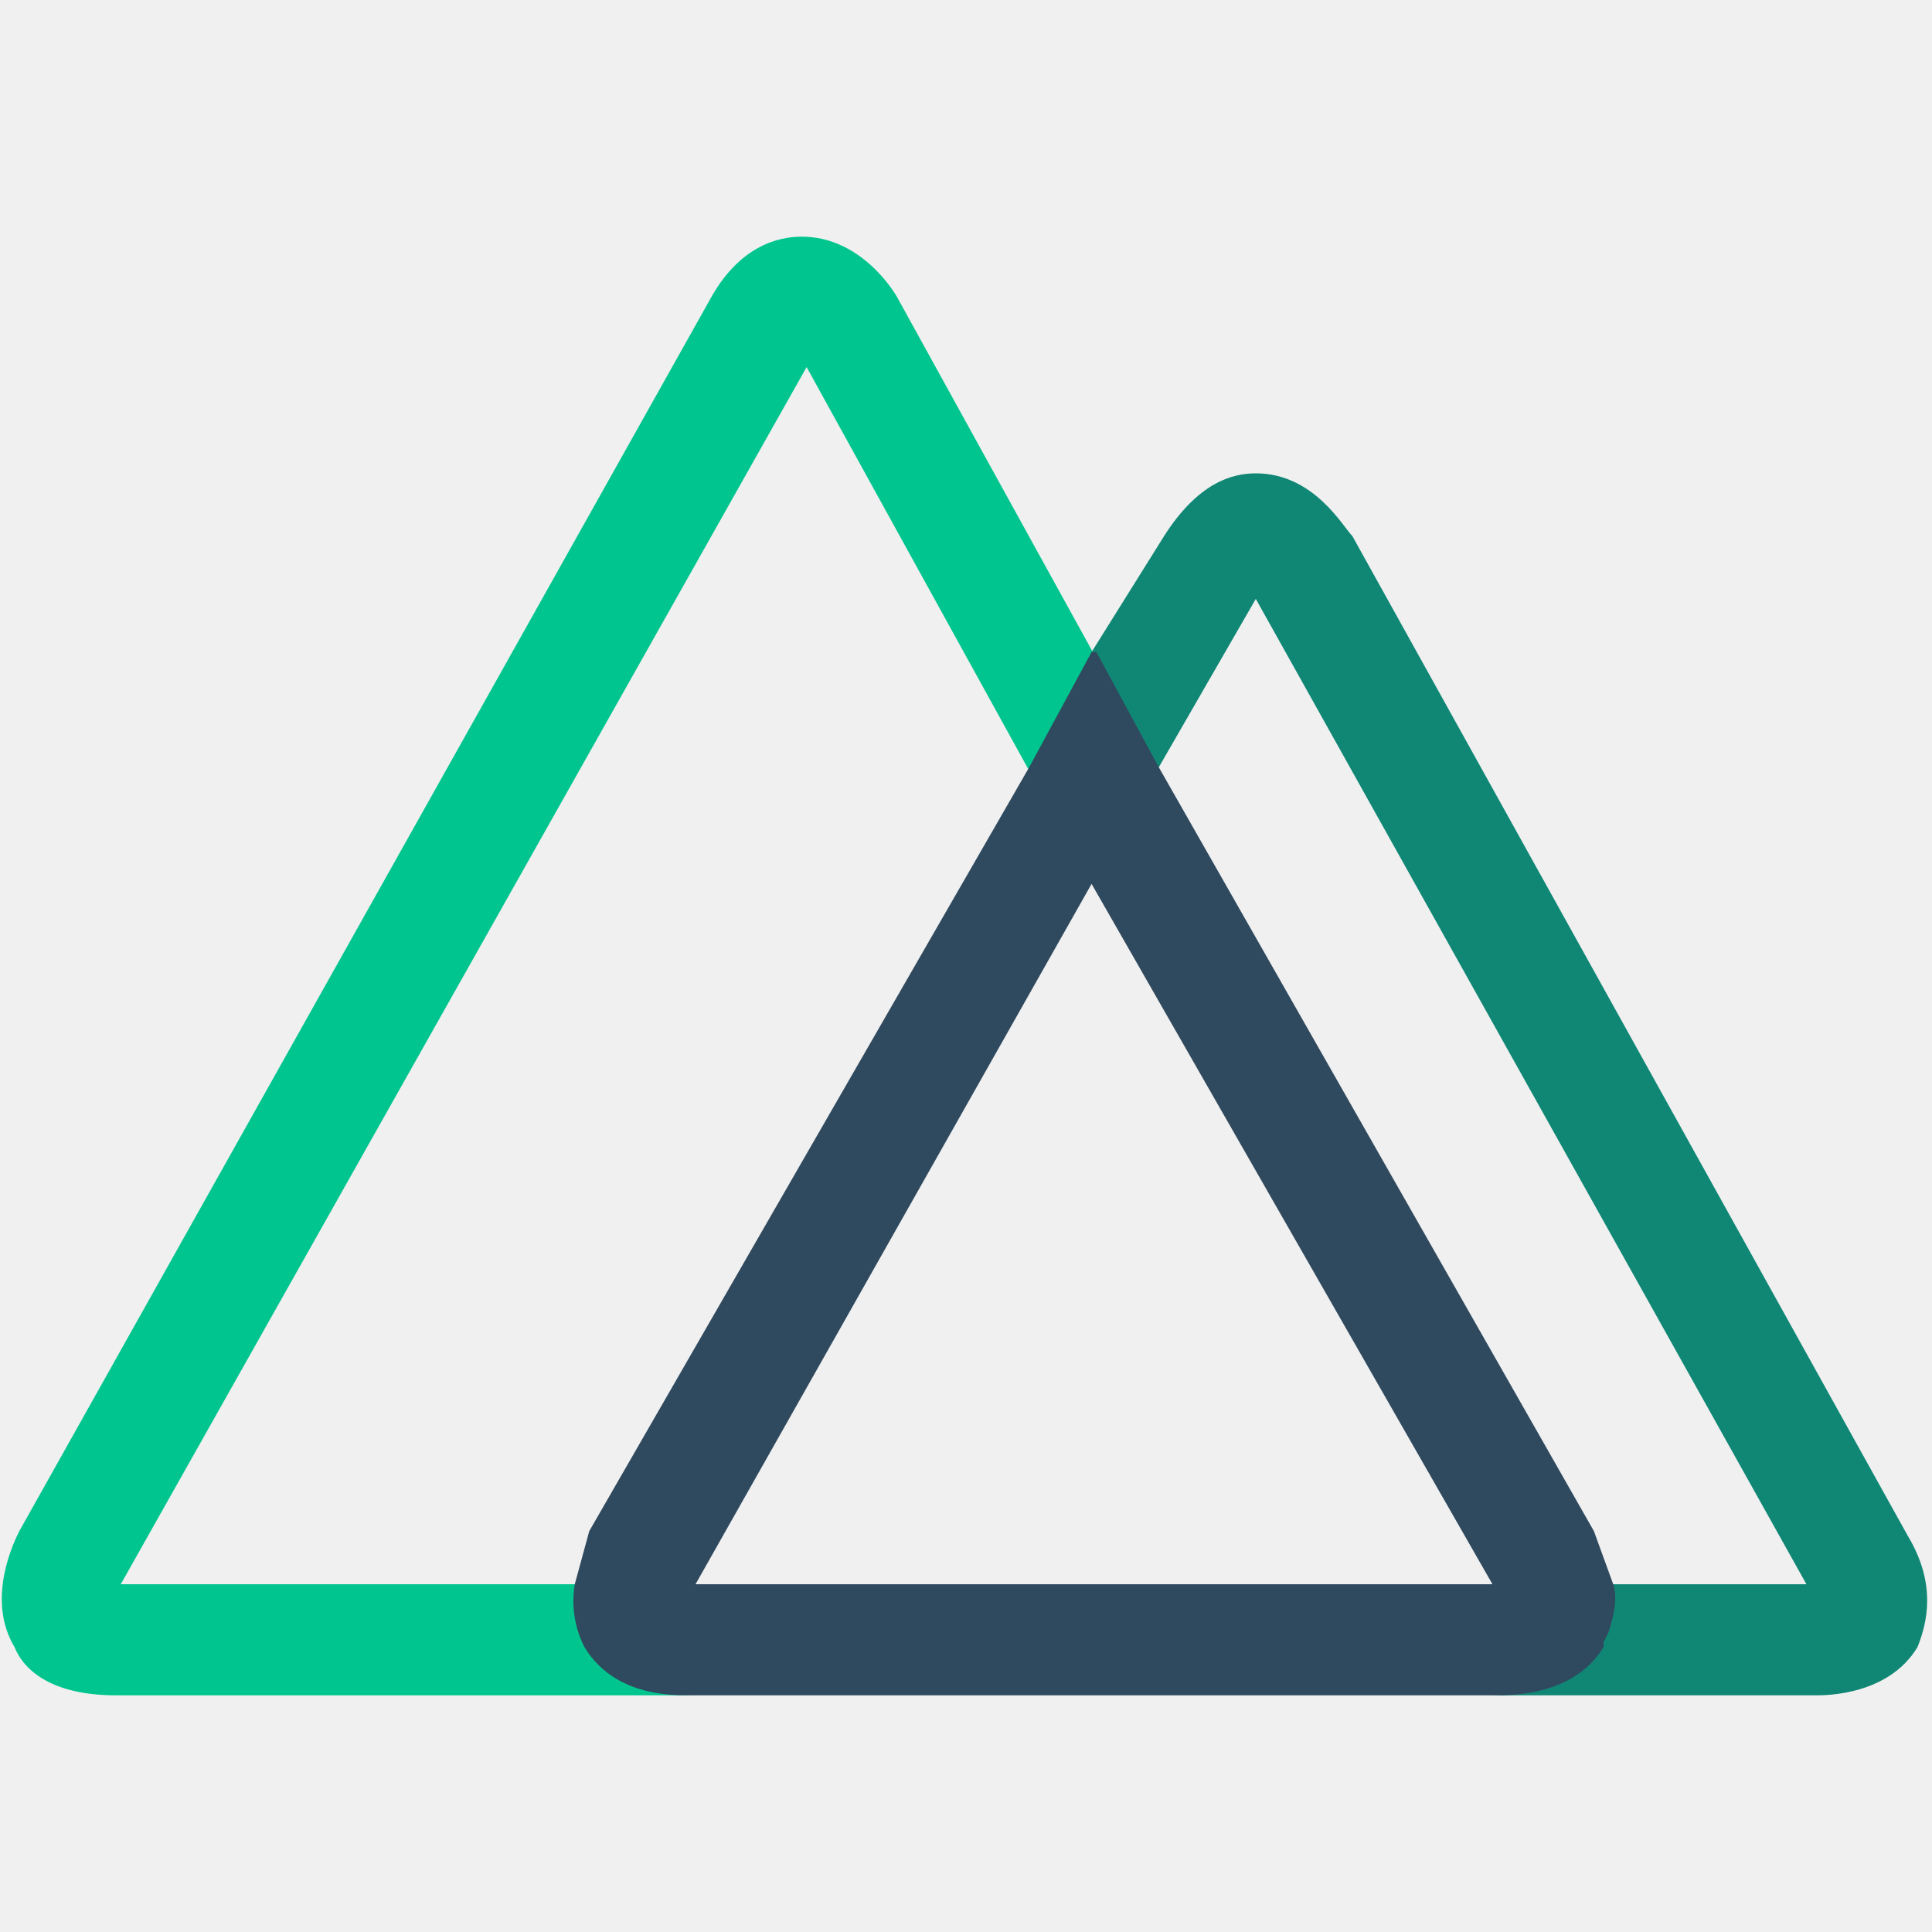
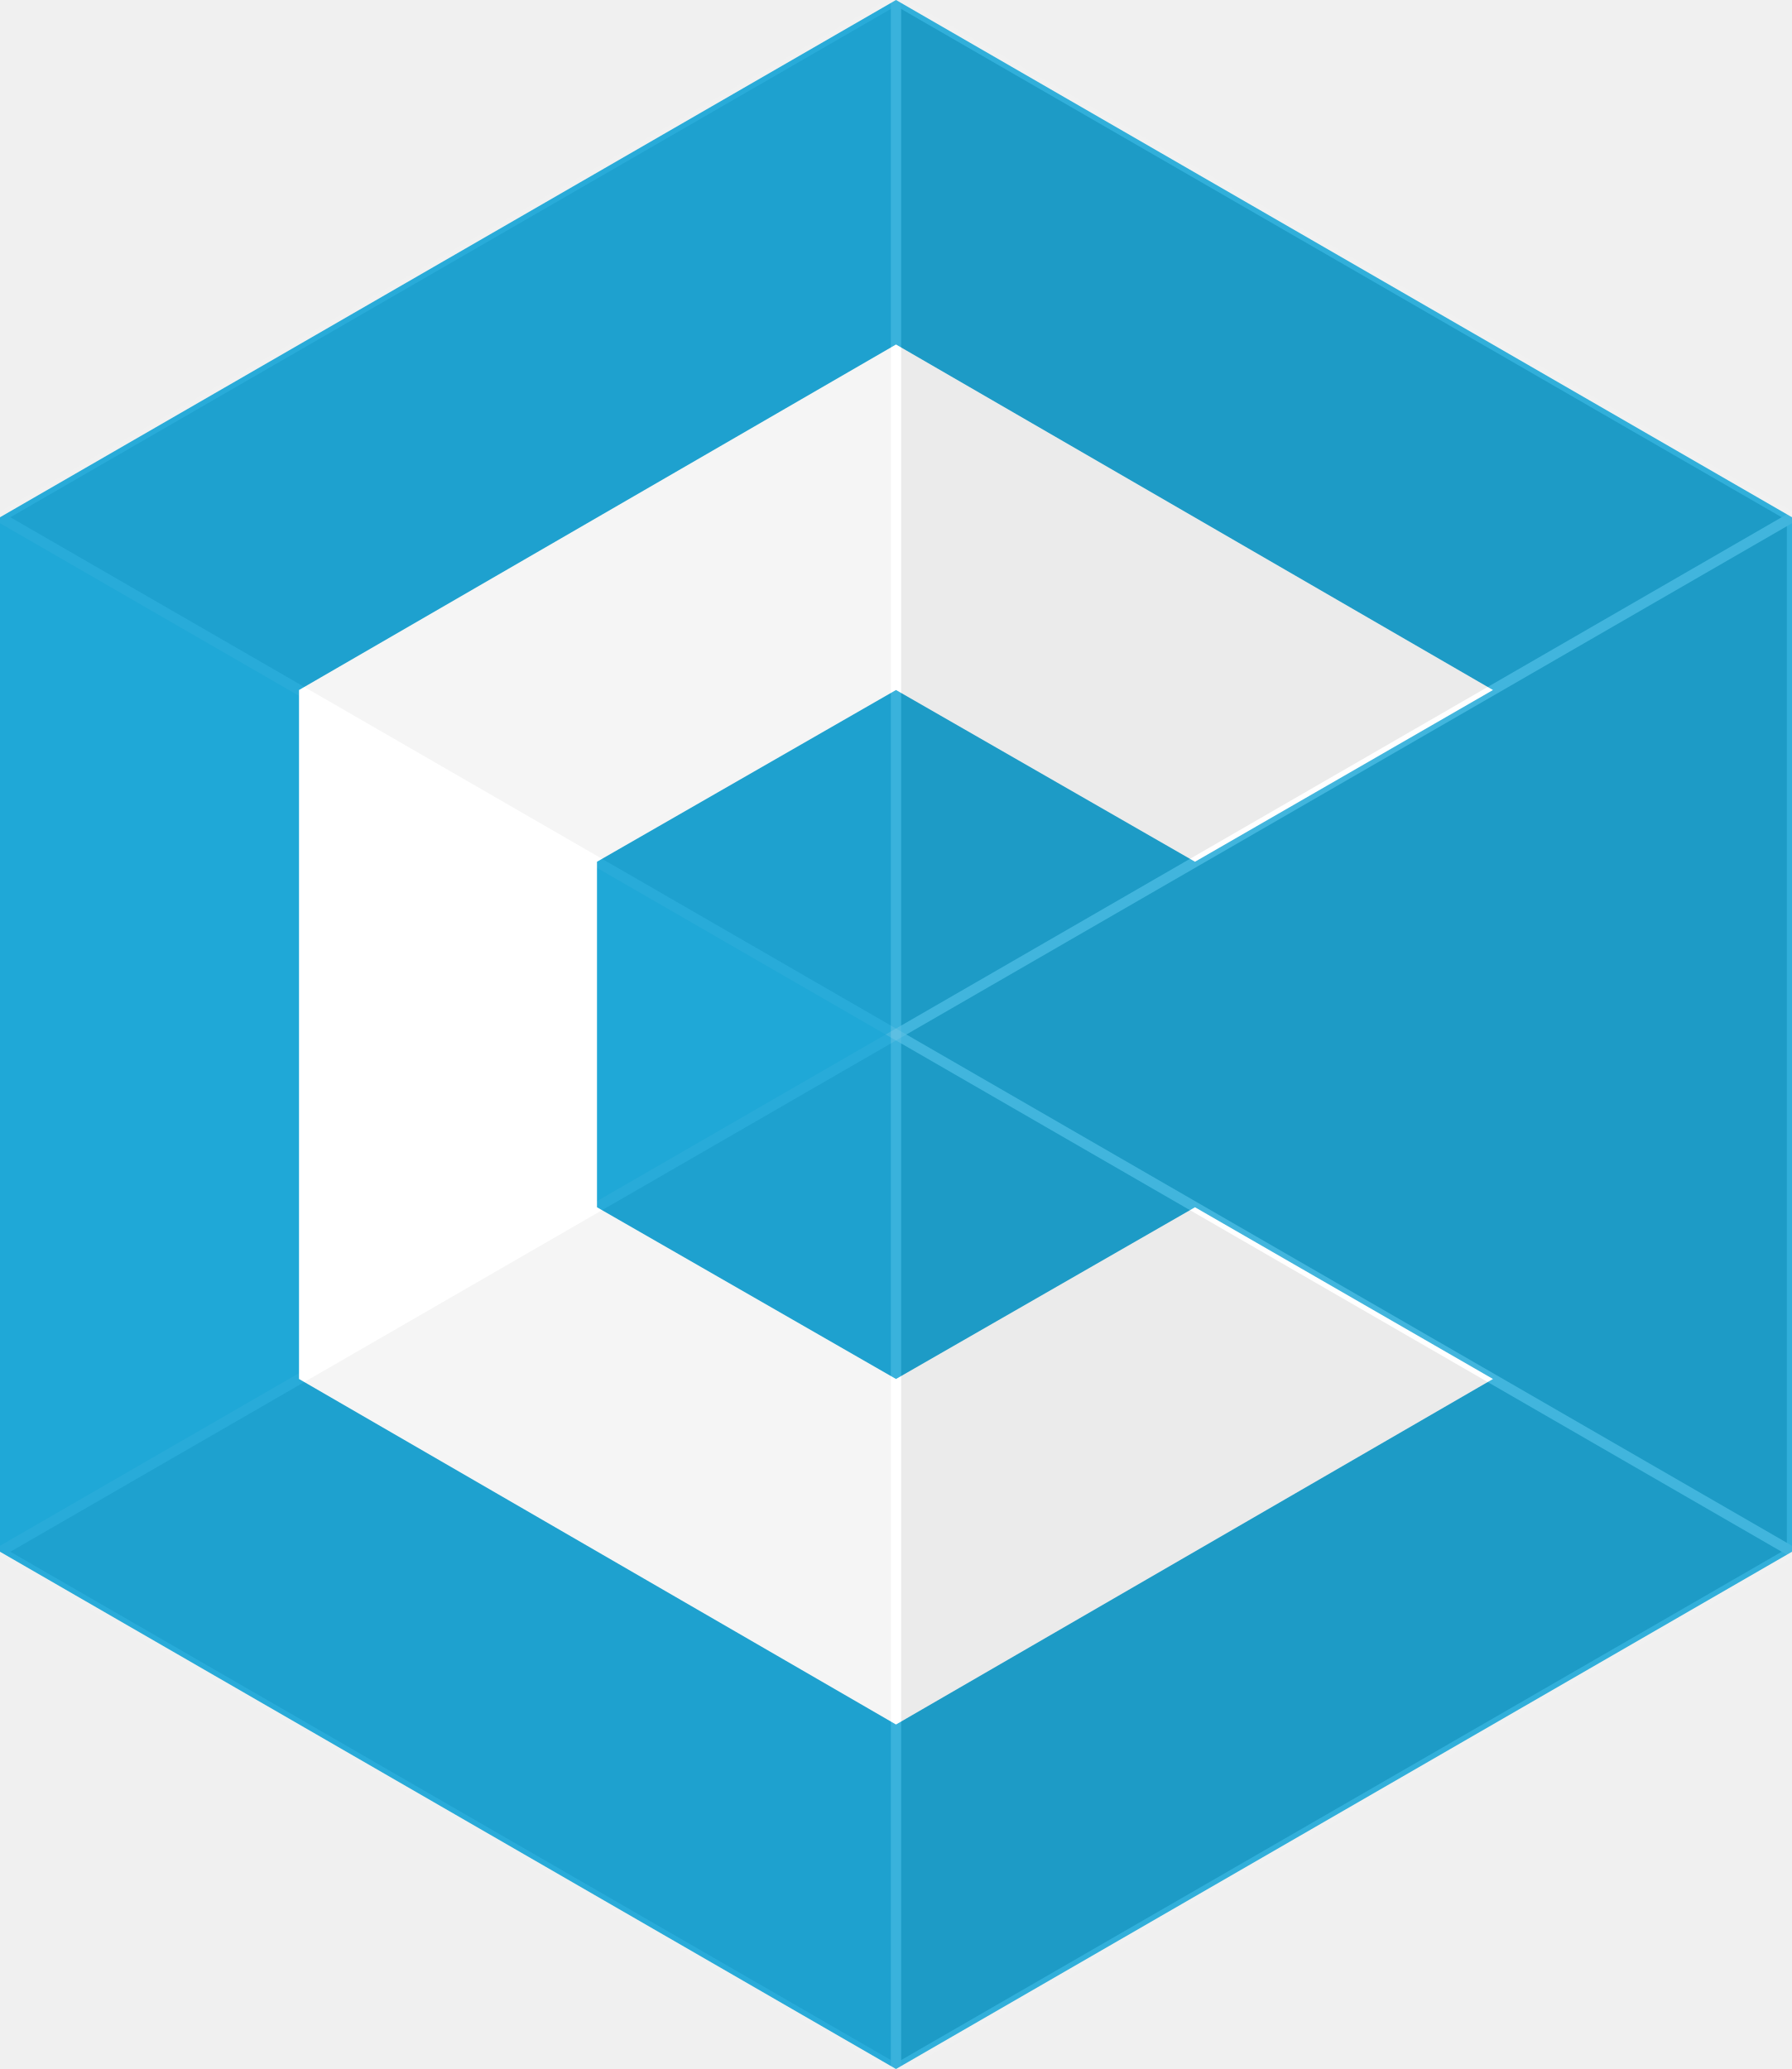
- <svg xmlns="http://www.w3.org/2000/svg" width="400" height="400" viewBox="0 0 400 400" version="1">
-   <g transform="translate(0 49)" fill="none" fill-rule="evenodd">
-     <path d="M123 292l-1-1c-2-4-2-8-2-12H25L167 27l59 107 19-14-59-107c-1-2-8-13-20-13-5 0-13 2-19 13L4 268c-1 2-7 14-1 24 2 5 8 10 21 10h120c-13 0-19-5-21-10z" fill="#00C58E" />
-     <path d="M395 269L280 62c-2-2-8-13-20-13-5 0-12 2-19 13l-15 24v48l34-59 114 204h-43a20 20 0 0 1-2 12v1c-6 10-19 10-21 10h68c2 0 15 0 21-10 2-5 4-13-2-23z" fill="#108775" />
-     <path d="M332 292v-1l1-2c1-3 2-7 1-10l-4-11-90-158-13-24h-1l-13 24-91 158-3 11a21 21 0 0 0 2 13c3 5 9 10 21 10h168c3 0 16 0 22-10zM226 134l83 145H144l82-145z" fill="#2F495E" fill-rule="nonzero" />
-   </g>
+ <svg xmlns="http://www.w3.org/2000/svg" version="1.1" id="Warstwa_1" x="0px" y="0px" width="173.2px" height="200px" viewBox="0 0 173.2 200" enable-background="new 0 0 173.2 200" xml:space="preserve">
+   <polygon fill="#1FA8D7" points="0,150 0,50 86.6,0 173.2,50 173.2,150 86.6,200 " />
+   <polygon fill="#FFFFFF" points="86.6,133.3 57.7,116.7 57.7,83.3 86.6,66.7 115.5,83.3 144.3,66.7 86.6,33.3 28.9,66.7 28.9,133.3   86.6,166.7 144.3,133.3 115.5,116.7 " />
+   <polygon opacity="0.04" stroke="#FFFFFF" stroke-miterlimit="10" enable-background="new    " points="0,50 86.6,100 86.6,0 " />
+   <polygon opacity="0.04" stroke="#FFFFFF" stroke-miterlimit="10" enable-background="new    " points="0,150 86.6,200 86.6,100 " />
+   <polygon opacity="0.08" stroke="#FFFFFF" stroke-miterlimit="10" enable-background="new    " points="86.6,100 173.2,150 173.2,50   " />
+   <polygon fill-opacity="0" points="86.6,100 0,50 0,150 " />
+   <polygon opacity="0.08" stroke="#FFFFFF" stroke-miterlimit="10" enable-background="new    " points="173.2,150 86.6,100 86.6,200   " />
+   <polygon opacity="0.08" stroke="#FFFFFF" stroke-miterlimit="10" enable-background="new    " points="173.2,50 86.6,0 86.6,100 " />
</svg>
